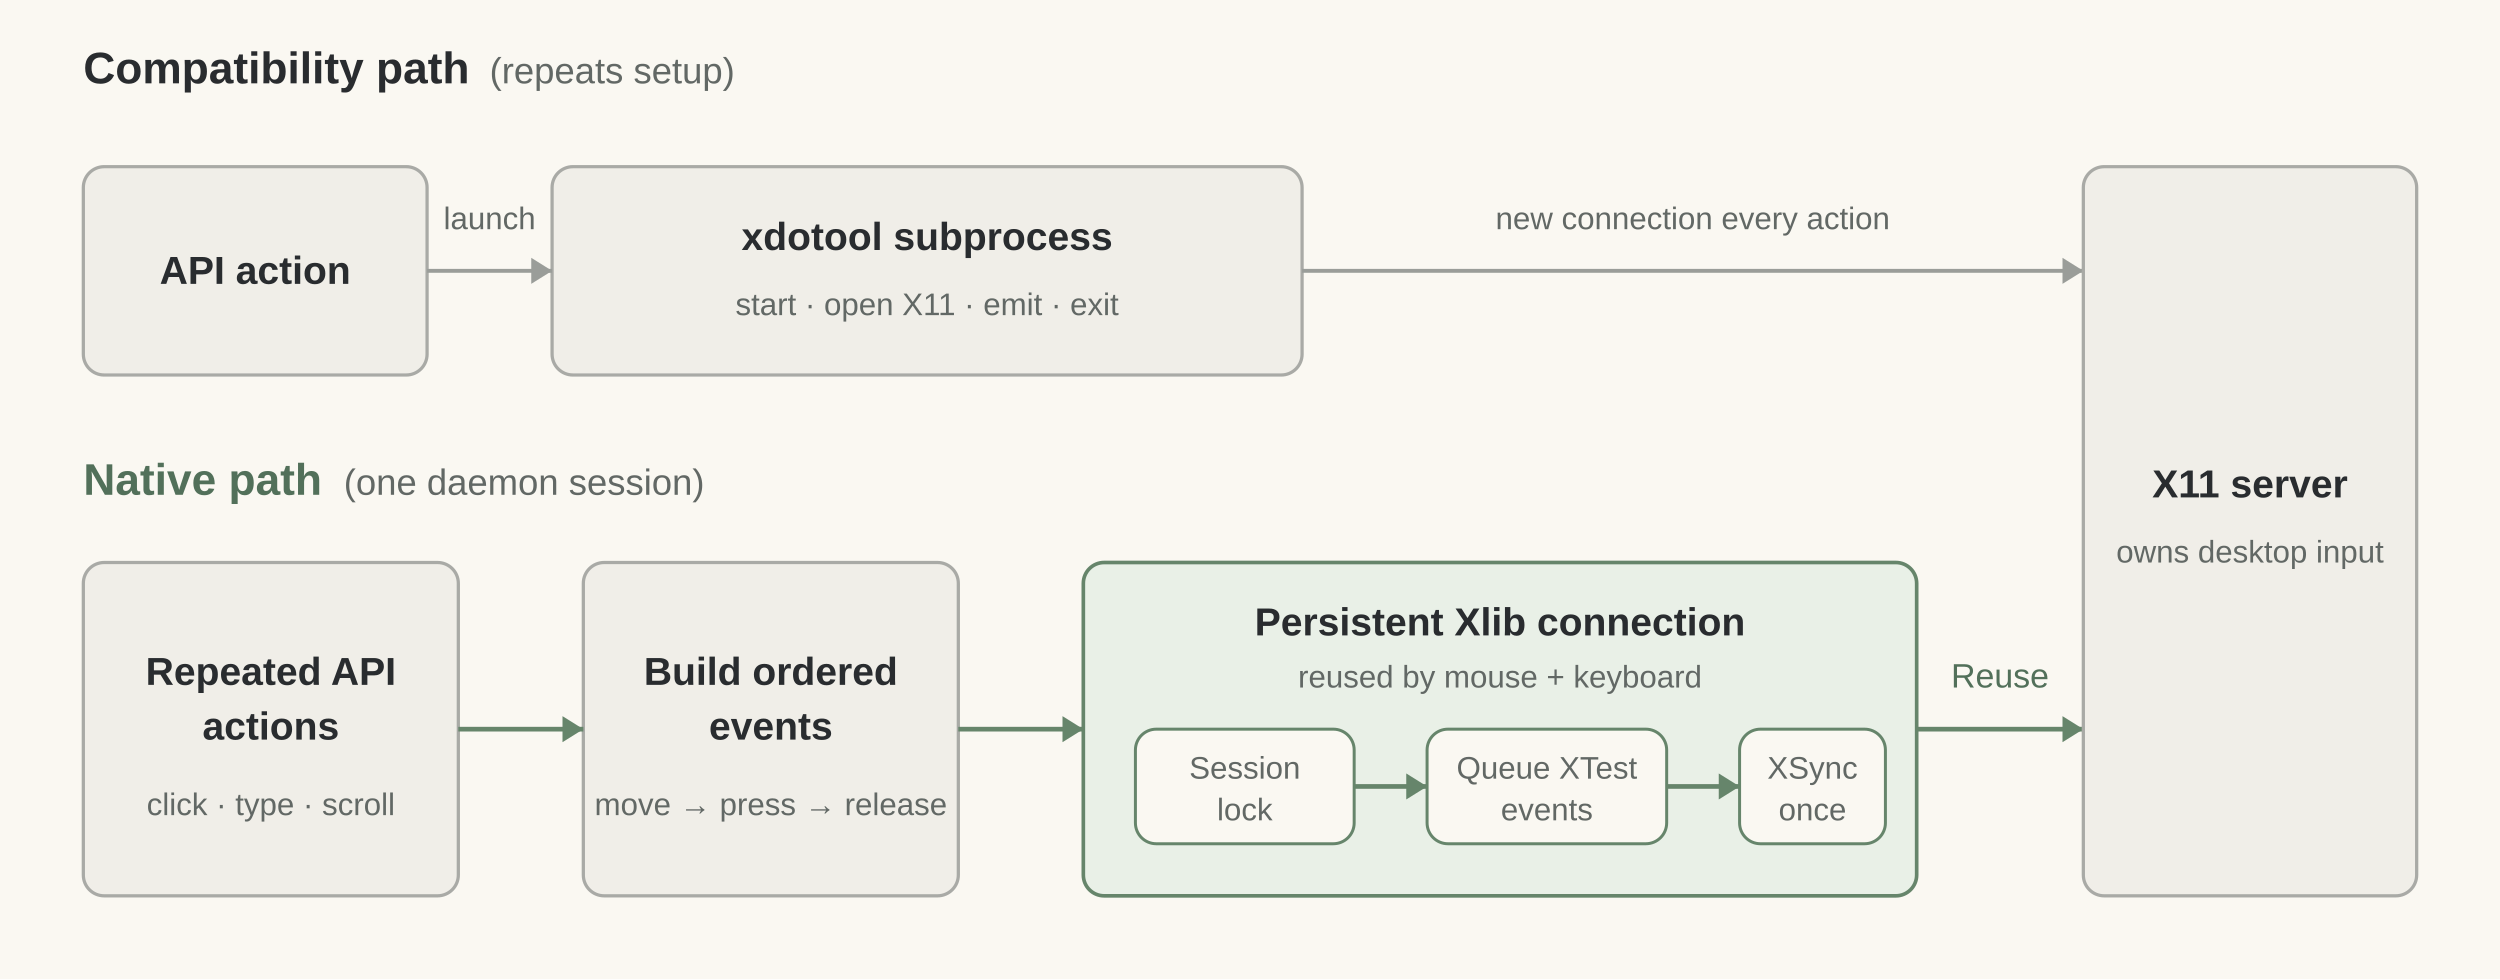
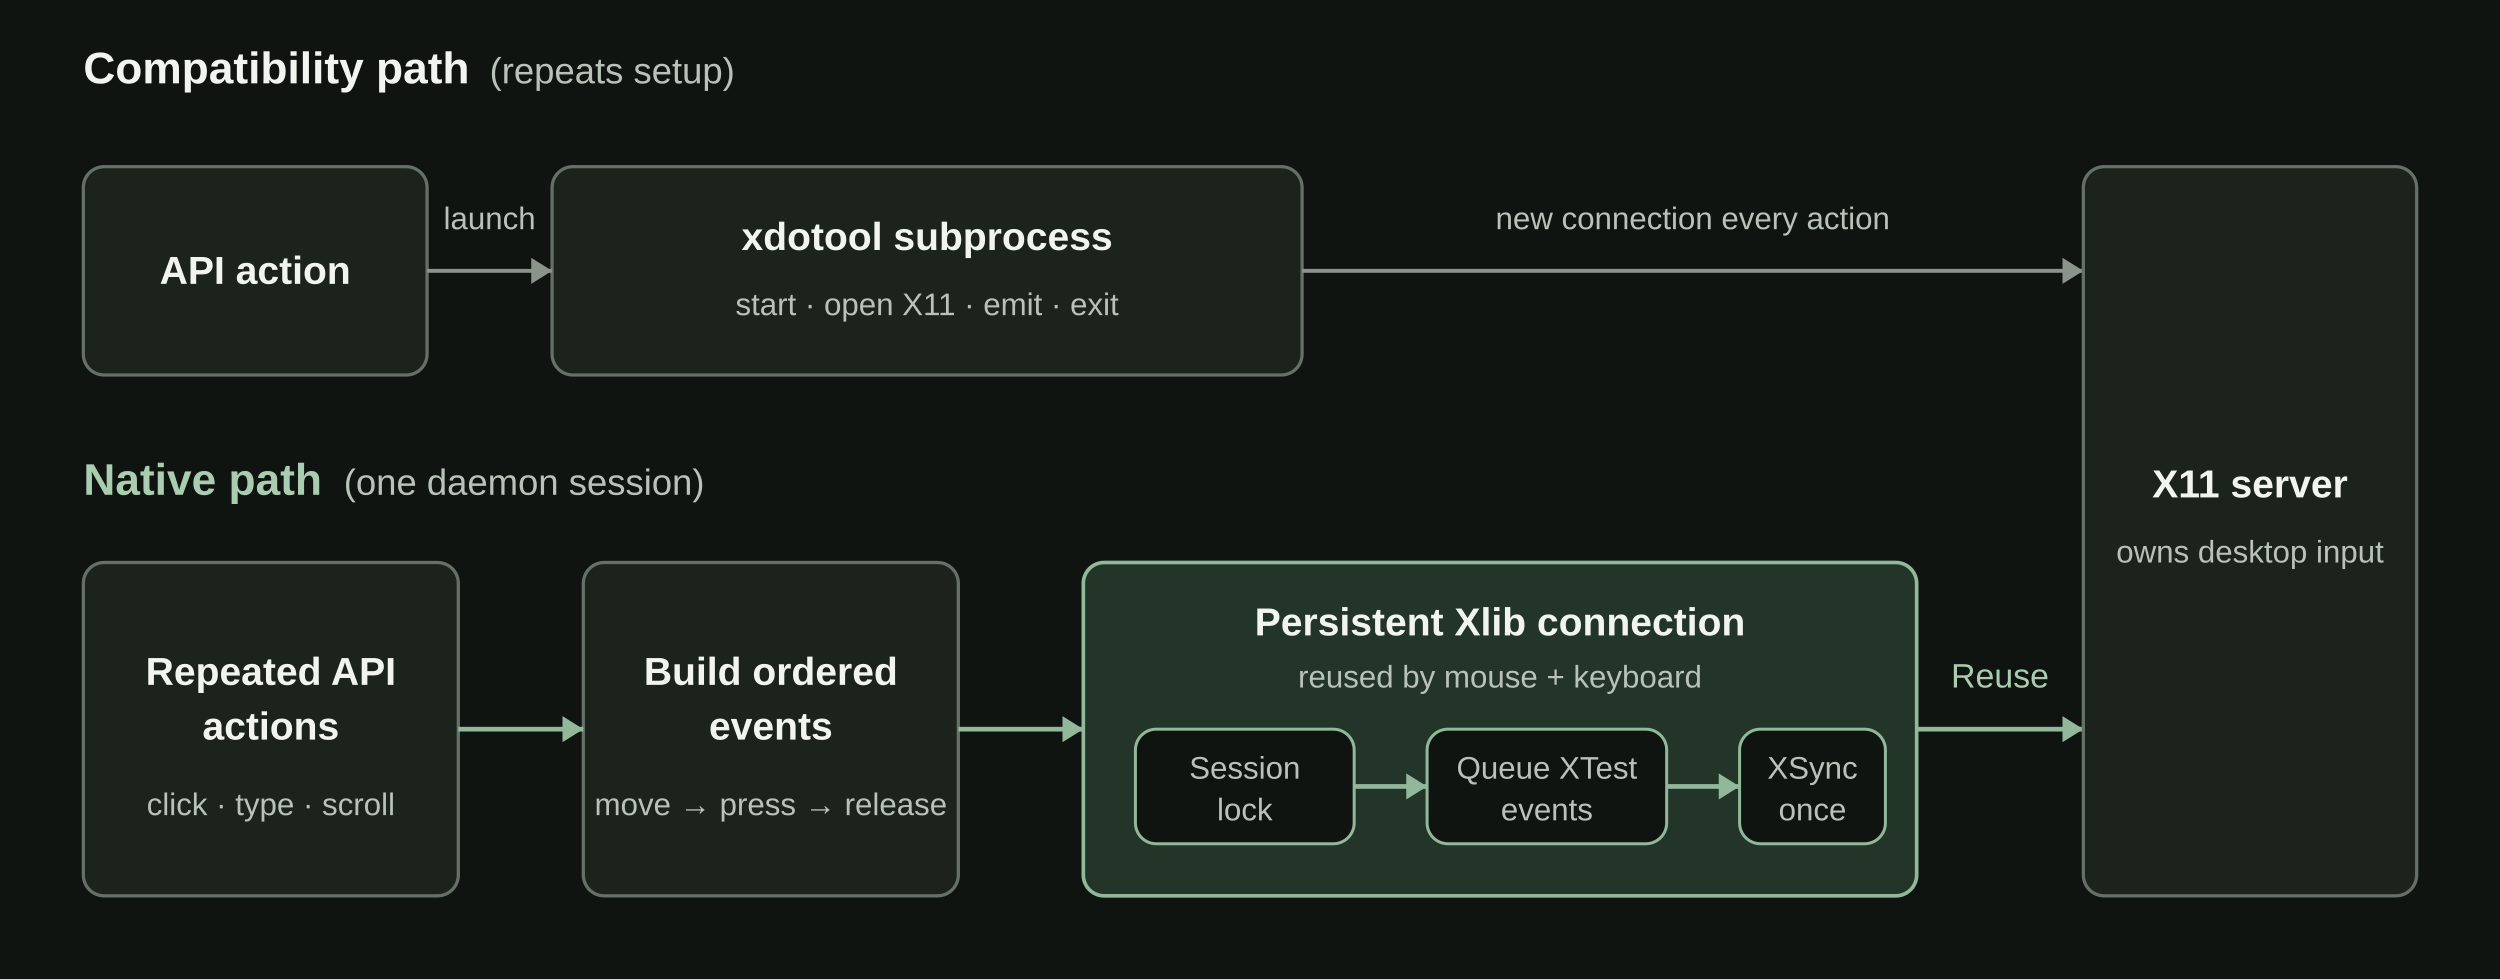
<svg xmlns="http://www.w3.org/2000/svg" width="960" height="376" viewBox="0 0 960 376" role="img" aria-labelledby="title desc">
  <defs>
    <style>
-       .bg { fill: #FAF8F2; }
-       .box { fill: #F0EEE8; stroke: #A9AAA6; stroke-width: 1.25; }
-       .native { fill: #E9F0E7; stroke: #66856B; stroke-width: 1.4; }
-       .step { fill: #FAF8F2; stroke: #66856B; stroke-width: 1.15; }
+       .bg { fill: #101411; }
+       .box { fill: #1C231D; stroke: #657066; stroke-width: 1.25; }
+       .native { fill: #233528; stroke: #91B89A; stroke-width: 1.4; }
+       .step { fill: #101411; stroke: #91B89A; stroke-width: 1.15; }
      .row,
      .row-native,
      .row-note,
      .label,
      .small,
      .arrow-label,
      .arrow-label-native {
        font-family: -apple-system, BlinkMacSystemFont, "Segoe UI", Arial, sans-serif;
      }
-       .row { fill: #292C2F; font-size: 17px; font-weight: 700; }
-       .row-native { fill: #52705A; font-size: 17px; font-weight: 700; }
-       .row-note { fill: #626865; font-size: 14px; font-weight: 500; }
-       .label { fill: #292C2F; font-size: 15px; font-weight: 600; }
-       .small { fill: #626865; font-size: 12px; }
-       .arrow-label { fill: #626865; font-size: 12px; font-weight: 500; }
-       .arrow-label-native { fill: #52705A; font-size: 13px; font-weight: 500; }
-       .path { stroke: #9A9D99; stroke-width: 1.5; }
-       .path-native { stroke: #66856B; stroke-width: 1.8; }
-       .arrow { fill: #9A9D99; }
-       .arrow-native { fill: #66856B; }
+       .row { fill: #F1F4EF; font-size: 17px; font-weight: 700; }
+       .row-native { fill: #AACCB0; font-size: 17px; font-weight: 700; }
+       .row-note { fill: #B9C2B8; font-size: 14px; font-weight: 500; }
+       .label { fill: #F1F4EF; font-size: 15px; font-weight: 600; }
+       .small { fill: #B9C2B8; font-size: 12px; }
+       .arrow-label { fill: #B9C2B8; font-size: 12px; font-weight: 500; }
+       .arrow-label-native { fill: #AACCB0; font-size: 13px; font-weight: 500; }
+       .path { stroke: #8A948B; stroke-width: 1.5; }
+       .path-native { stroke: #91B89A; stroke-width: 1.8; }
+       .arrow { fill: #8A948B; }
+       .arrow-native { fill: #91B89A; }
    </style>
  </defs>
  <rect class="bg" width="960" height="376" />
  <text class="row" x="32" y="32">Compatibility path</text>
  <text class="row-note" x="188" y="32">(repeats setup)</text>
  <rect class="box" x="32" y="64" width="132" height="80" rx="8" />
  <text class="label" x="98" y="109" text-anchor="middle">API action</text>
  <rect class="box" x="212" y="64" width="288" height="80" rx="8" />
  <text class="label" x="356" y="96" text-anchor="middle">xdotool subprocess</text>
  <text class="small" x="356" y="121" text-anchor="middle">start · open X11 · emit · exit</text>
  <line class="path" x1="164" y1="104" x2="212" y2="104" />
  <path class="arrow" d="M 204 99 L 212 104 L 204 109 Z" />
  <text class="arrow-label" x="188" y="88" text-anchor="middle">launch</text>
  <line class="path" x1="500" y1="104" x2="800" y2="104" />
  <path class="arrow" d="M 792 99 L 800 104 L 792 109 Z" />
  <text class="arrow-label" x="650" y="88" text-anchor="middle">new connection every action</text>
  <text class="row-native" x="32" y="190">Native path</text>
  <text class="row-note" x="132" y="190">(one daemon session)</text>
  <rect class="box" x="32" y="216" width="144" height="128" rx="8" />
  <text class="label" x="104" y="263" text-anchor="middle">Repeated API</text>
  <text class="label" x="104" y="284" text-anchor="middle">actions</text>
  <text class="small" x="104" y="313" text-anchor="middle">click · type · scroll</text>
  <rect class="box" x="224" y="216" width="144" height="128" rx="8" />
  <text class="label" x="296" y="263" text-anchor="middle">Build ordered</text>
  <text class="label" x="296" y="284" text-anchor="middle">events</text>
  <text class="small" x="296" y="313" text-anchor="middle">move → press → release</text>
  <rect class="native" x="416" y="216" width="320" height="128" rx="8" />
  <text class="label" x="576" y="244" text-anchor="middle">Persistent Xlib connection</text>
  <text class="small" x="576" y="264" text-anchor="middle">reused by mouse + keyboard</text>
  <rect class="step" x="436" y="280" width="84" height="44" rx="8" />
  <text class="small" x="478" y="299" text-anchor="middle">Session</text>
  <text class="small" x="478" y="315" text-anchor="middle">lock</text>
  <rect class="step" x="548" y="280" width="92" height="44" rx="8" />
  <text class="small" x="594" y="299" text-anchor="middle">Queue XTest</text>
  <text class="small" x="594" y="315" text-anchor="middle">events</text>
  <rect class="step" x="668" y="280" width="56" height="44" rx="8" />
  <text class="small" x="696" y="299" text-anchor="middle">XSync</text>
  <text class="small" x="696" y="315" text-anchor="middle">once</text>
  <line class="path-native" x1="176" y1="280" x2="224" y2="280" />
  <path class="arrow-native" d="M 216 275 L 224 280 L 216 285 Z" />
  <line class="path-native" x1="368" y1="280" x2="416" y2="280" />
  <path class="arrow-native" d="M 408 275 L 416 280 L 408 285 Z" />
  <line class="path-native" x1="520" y1="302" x2="548" y2="302" />
  <path class="arrow-native" d="M 540 297 L 548 302 L 540 307 Z" />
  <line class="path-native" x1="640" y1="302" x2="668" y2="302" />
  <path class="arrow-native" d="M 660 297 L 668 302 L 660 307 Z" />
  <line class="path-native" x1="736" y1="280" x2="800" y2="280" />
  <path class="arrow-native" d="M 792 275 L 800 280 L 792 285 Z" />
  <text class="arrow-label-native" x="768" y="264" text-anchor="middle">Reuse</text>
  <rect class="box" x="800" y="64" width="128" height="280" rx="8" />
  <text class="label" x="864" y="191" text-anchor="middle">X11 server</text>
  <text class="small" x="864" y="216" text-anchor="middle">owns desktop input</text>
</svg>
